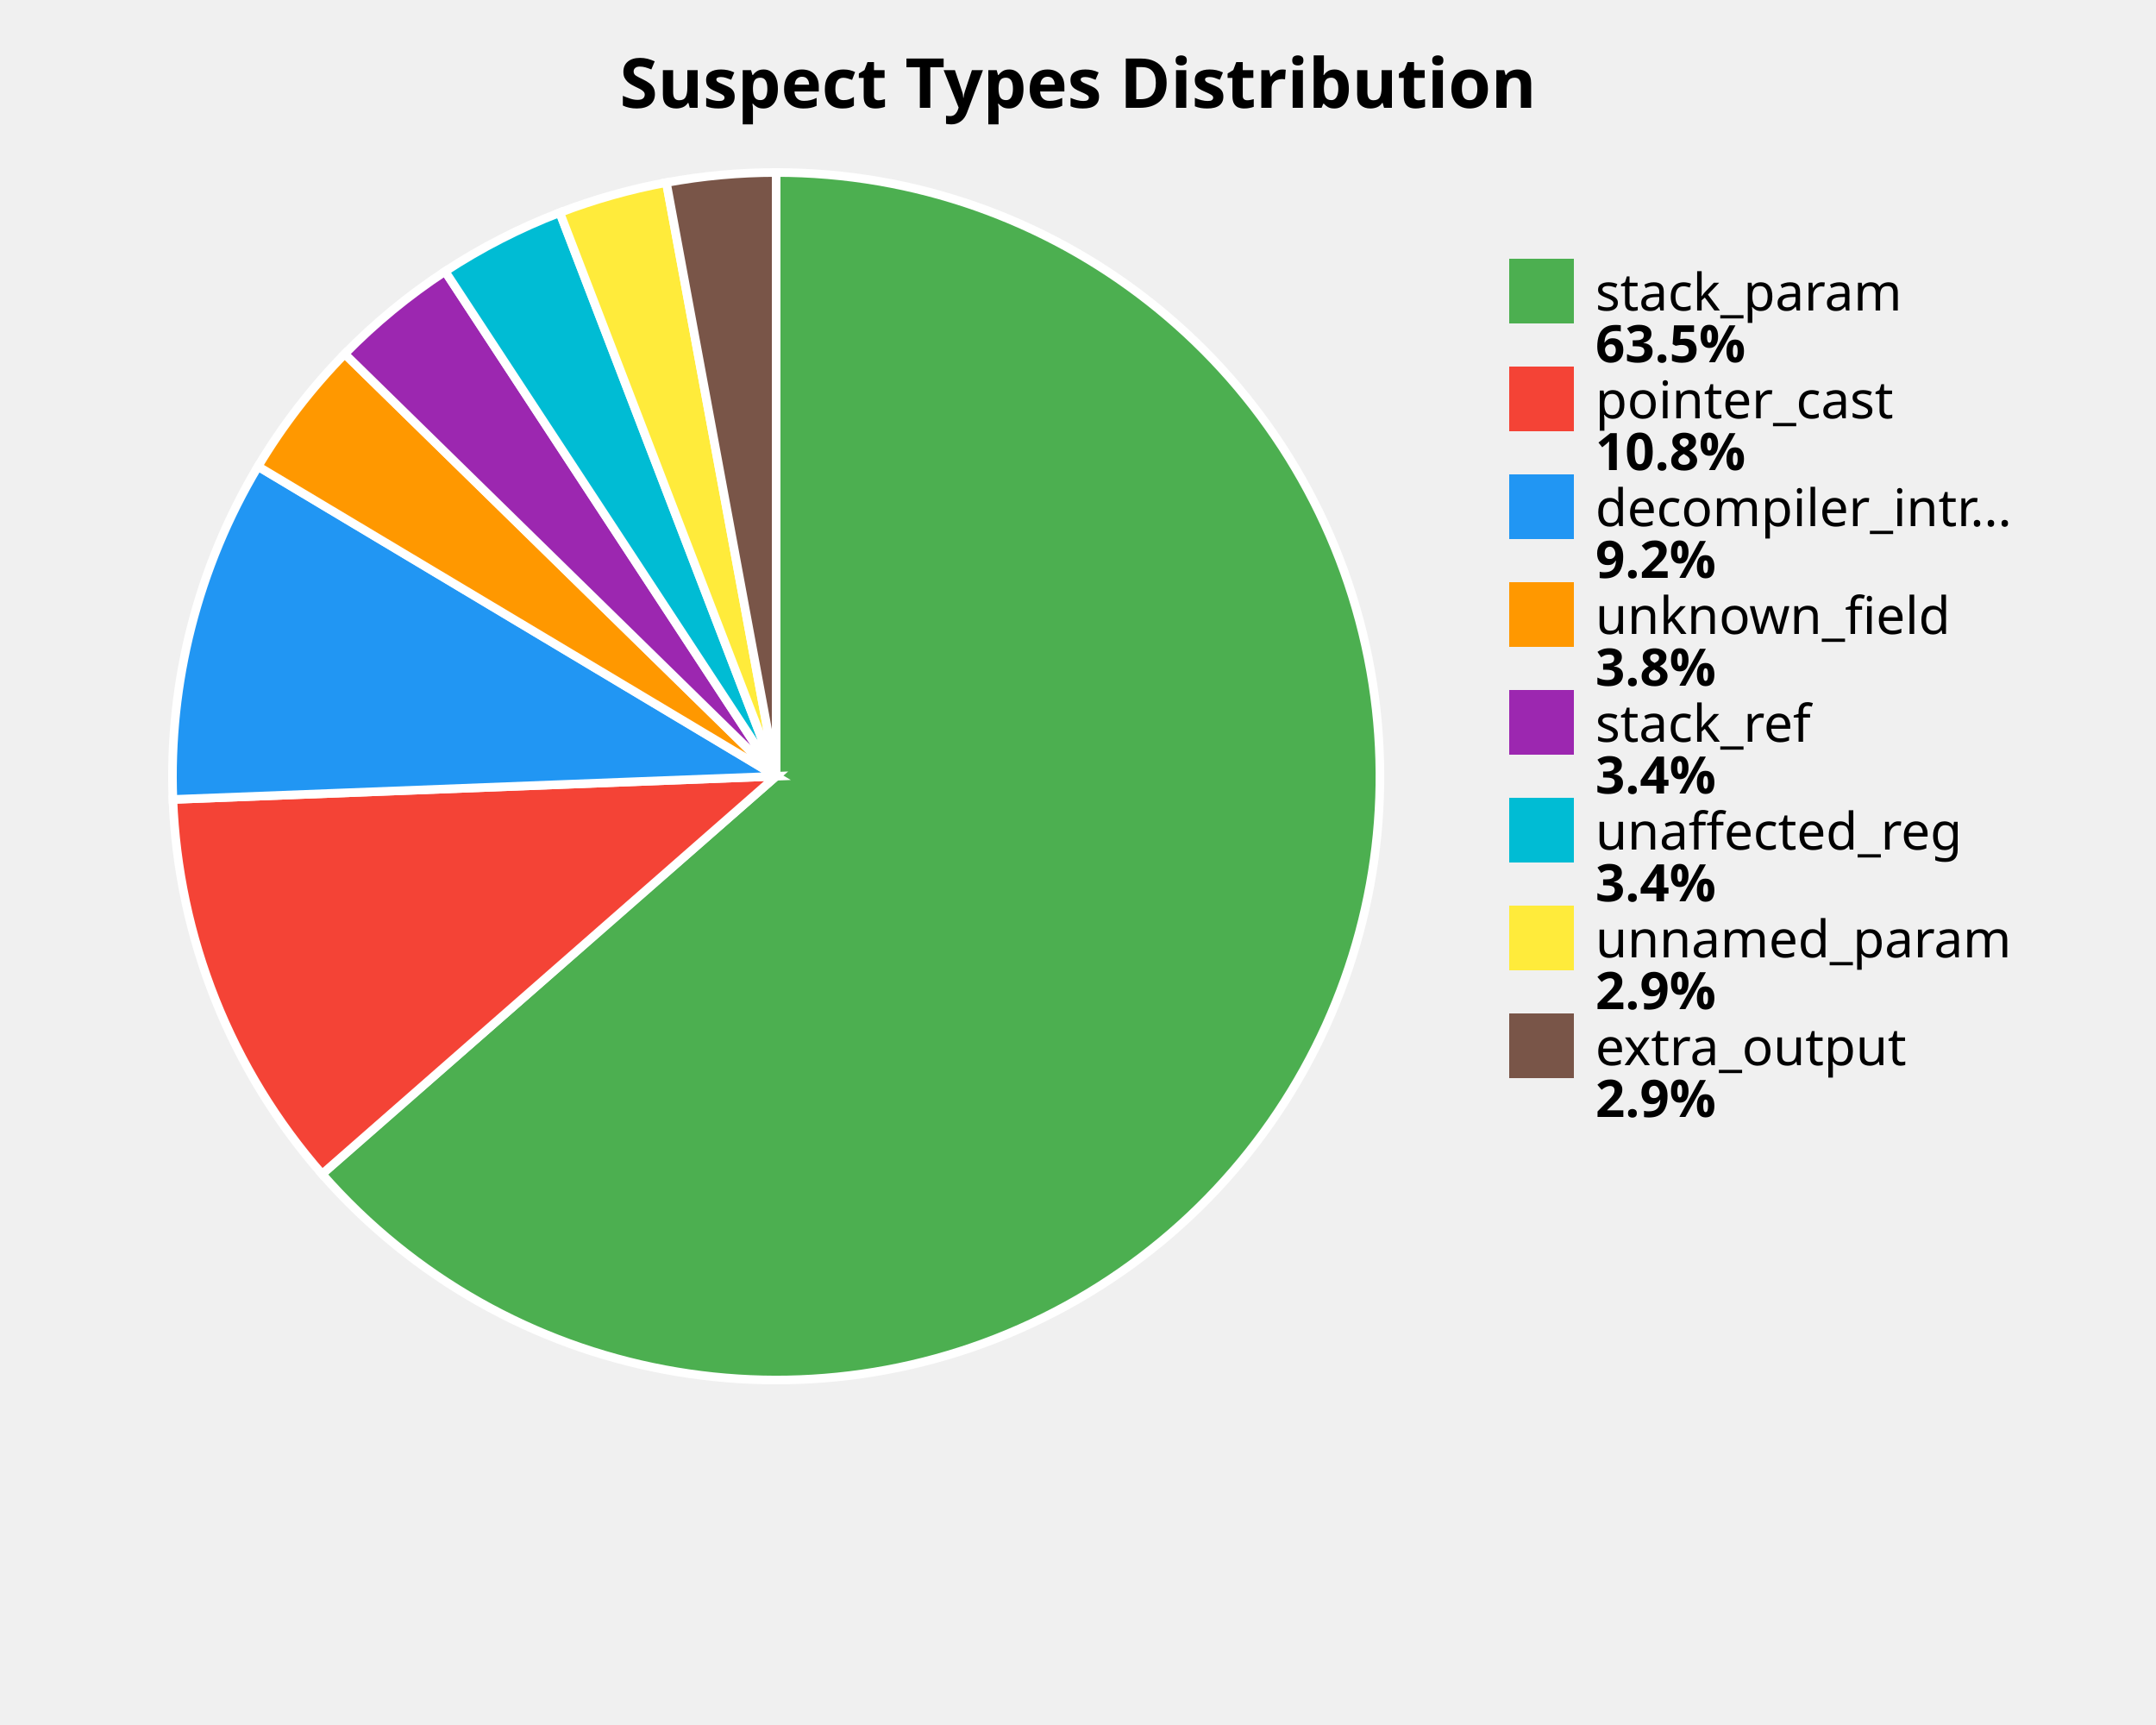
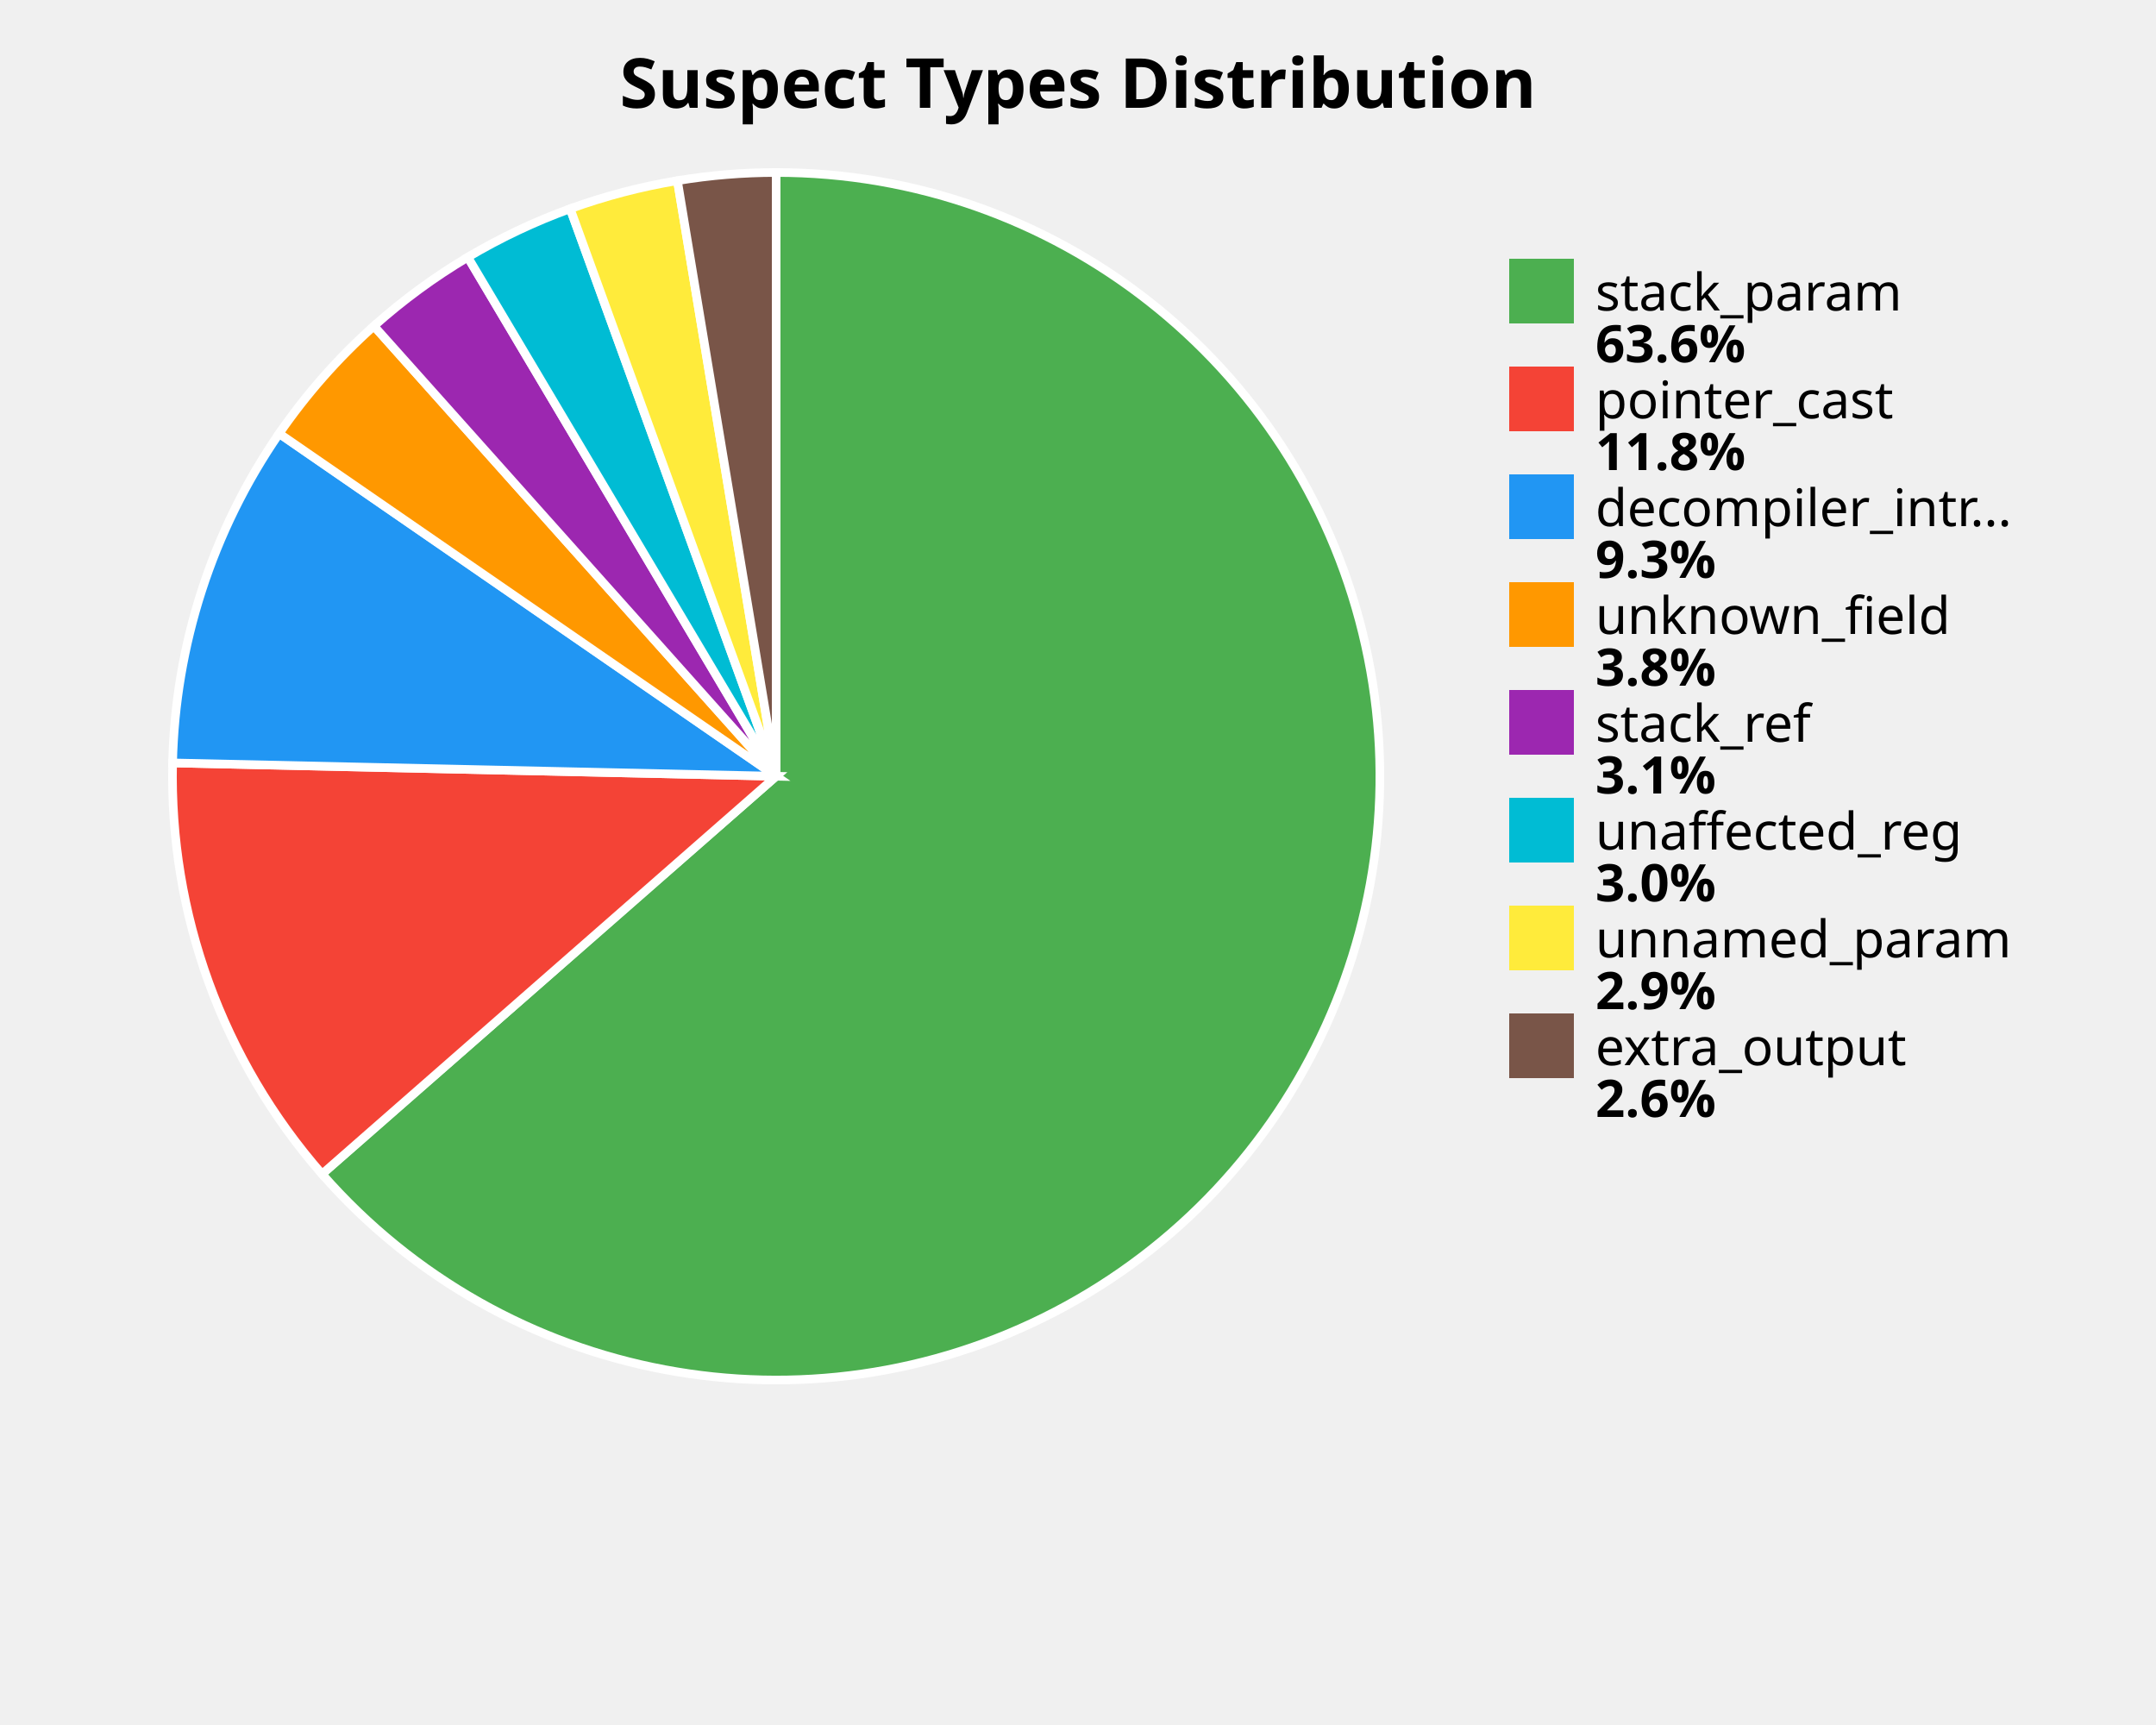
<svg xmlns="http://www.w3.org/2000/svg" width="500" height="400" viewBox="0 0 500 400">
  <style>
    .title { font: bold 16px sans-serif; }
    .label { font: 12px sans-serif; }
    .value { font: bold 12px sans-serif; }
  </style>
  <rect width="100%%" height="100%%" fill="white" />
  <text x="250" y="25" class="title" text-anchor="middle">Suspect Types Distribution</text>
-   <path d="M 180,180 L 180.00,40.00 A 140,140 0 1,1 74.70,272.25 Z" fill="#4CAF50" stroke="white" stroke-width="2" />
-   <path d="M 180,180 L 74.70,272.25 A 140,140 0 0,1 40.10,185.38 Z" fill="#F44336" stroke="white" stroke-width="2" />
-   <path d="M 180,180 L 40.10,185.38 A 140,140 0 0,1 59.84,108.16 Z" fill="#2196F3" stroke="white" stroke-width="2" />
-   <path d="M 180,180 L 59.84,108.16 A 140,140 0 0,1 79.95,82.07 Z" fill="#FF9800" stroke="white" stroke-width="2" />
-   <path d="M 180,180 L 79.95,82.07 A 140,140 0 0,1 103.23,62.93 Z" fill="#9C27B0" stroke="white" stroke-width="2" />
-   <path d="M 180,180 L 103.23,62.93 A 140,140 0 0,1 129.82,49.30 Z" fill="#00BCD4" stroke="white" stroke-width="2" />
-   <path d="M 180,180 L 129.82,49.30 A 140,140 0 0,1 154.54,42.33 Z" fill="#FFEB3B" stroke="white" stroke-width="2" />
-   <path d="M 180,180 L 154.54,42.33 A 140,140 0 0,1 180.00,40.00 Z" fill="#795548" stroke="white" stroke-width="2" />
+   <path d="M 180,180 L 180.00,40.00 A 140,140 0 1,1 74.69,272.25 Z" fill="#4CAF50" stroke="white" stroke-width="2" />
+   <path d="M 180,180 L 74.69,272.25 A 140,140 0 0,1 40.03,176.91 Z" fill="#F44336" stroke="white" stroke-width="2" />
+   <path d="M 180,180 L 40.03,176.91 A 140,140 0 0,1 64.74,100.53 Z" fill="#2196F3" stroke="white" stroke-width="2" />
+   <path d="M 180,180 L 64.74,100.53 A 140,140 0 0,1 86.72,75.60 Z" fill="#FF9800" stroke="white" stroke-width="2" />
+   <path d="M 180,180 L 86.72,75.60 A 140,140 0 0,1 108.49,59.64 Z" fill="#9C27B0" stroke="white" stroke-width="2" />
+   <path d="M 180,180 L 108.49,59.64 A 140,140 0 0,1 132.23,48.40 Z" fill="#00BCD4" stroke="white" stroke-width="2" />
+   <path d="M 180,180 L 132.23,48.40 A 140,140 0 0,1 157.10,41.89 Z" fill="#FFEB3B" stroke="white" stroke-width="2" />
+   <path d="M 180,180 L 157.10,41.89 A 140,140 0 0,1 180.00,40.00 Z" fill="#795548" stroke="white" stroke-width="2" />
  <rect x="350" y="60" width="15" height="15" fill="#4CAF50" />
  <text x="370" y="72" class="label">stack_param</text>
-   <text x="370" y="84" class="value">63.5%</text>
+   <text x="370" y="84" class="value">63.6%</text>
  <rect x="350" y="85" width="15" height="15" fill="#F44336" />
  <text x="370" y="97" class="label">pointer_cast</text>
-   <text x="370" y="109" class="value">10.8%</text>
+   <text x="370" y="109" class="value">11.8%</text>
  <rect x="350" y="110" width="15" height="15" fill="#2196F3" />
  <text x="370" y="122" class="label">decompiler_intr...</text>
-   <text x="370" y="134" class="value">9.2%</text>
+   <text x="370" y="134" class="value">9.3%</text>
  <rect x="350" y="135" width="15" height="15" fill="#FF9800" />
  <text x="370" y="147" class="label">unknown_field</text>
  <text x="370" y="159" class="value">3.8%</text>
  <rect x="350" y="160" width="15" height="15" fill="#9C27B0" />
  <text x="370" y="172" class="label">stack_ref</text>
-   <text x="370" y="184" class="value">3.4%</text>
+   <text x="370" y="184" class="value">3.1%</text>
  <rect x="350" y="185" width="15" height="15" fill="#00BCD4" />
  <text x="370" y="197" class="label">unaffected_reg</text>
-   <text x="370" y="209" class="value">3.4%</text>
+   <text x="370" y="209" class="value">3.0%</text>
  <rect x="350" y="210" width="15" height="15" fill="#FFEB3B" />
  <text x="370" y="222" class="label">unnamed_param</text>
  <text x="370" y="234" class="value">2.9%</text>
  <rect x="350" y="235" width="15" height="15" fill="#795548" />
  <text x="370" y="247" class="label">extra_output</text>
-   <text x="370" y="259" class="value">2.9%</text>
+   <text x="370" y="259" class="value">2.6%</text>
</svg>
